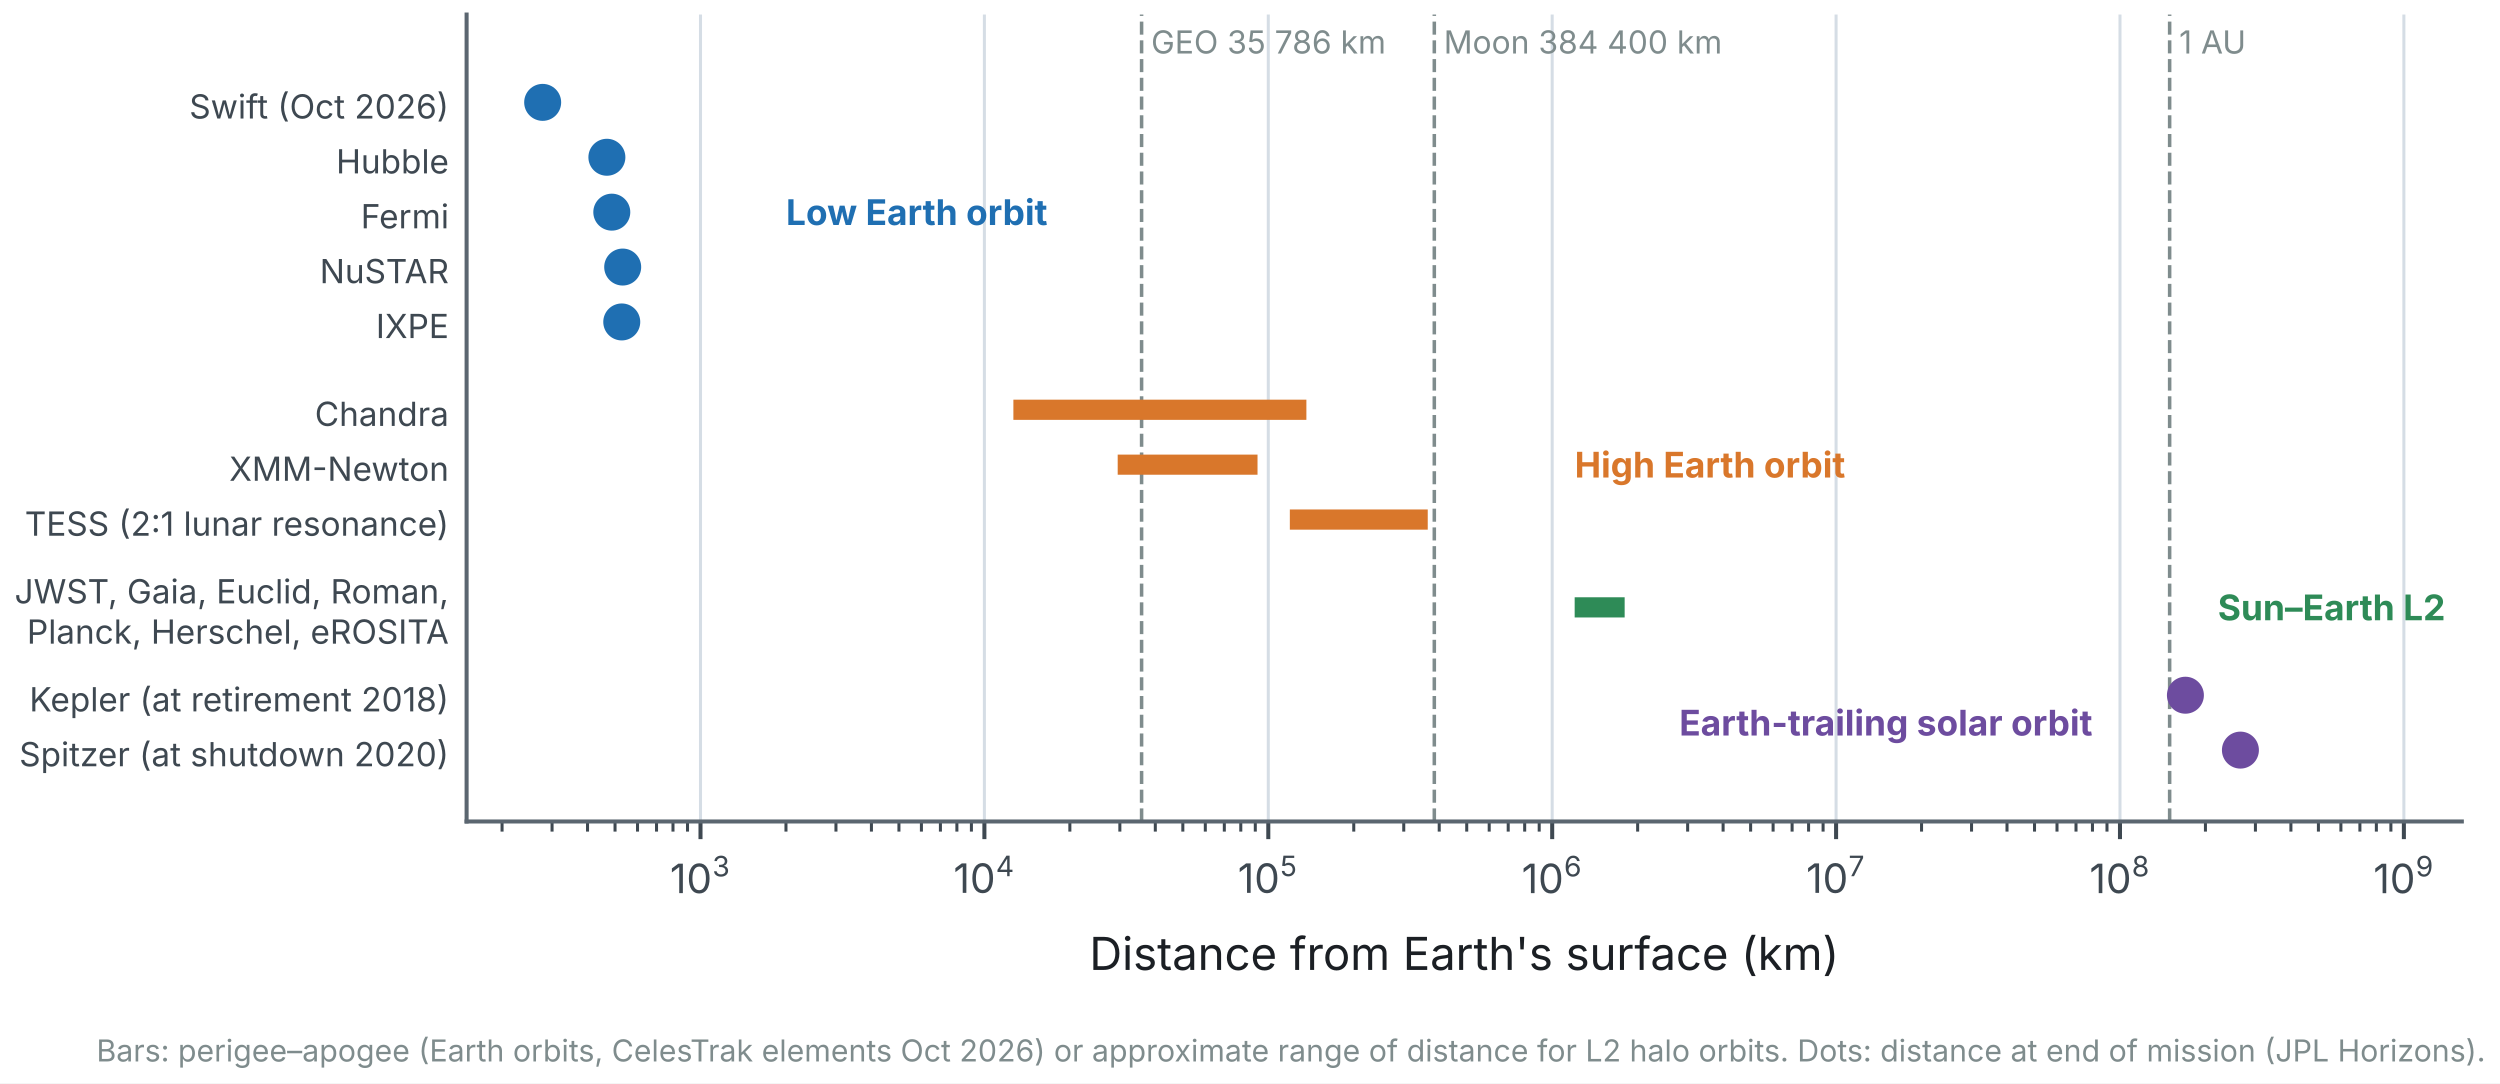
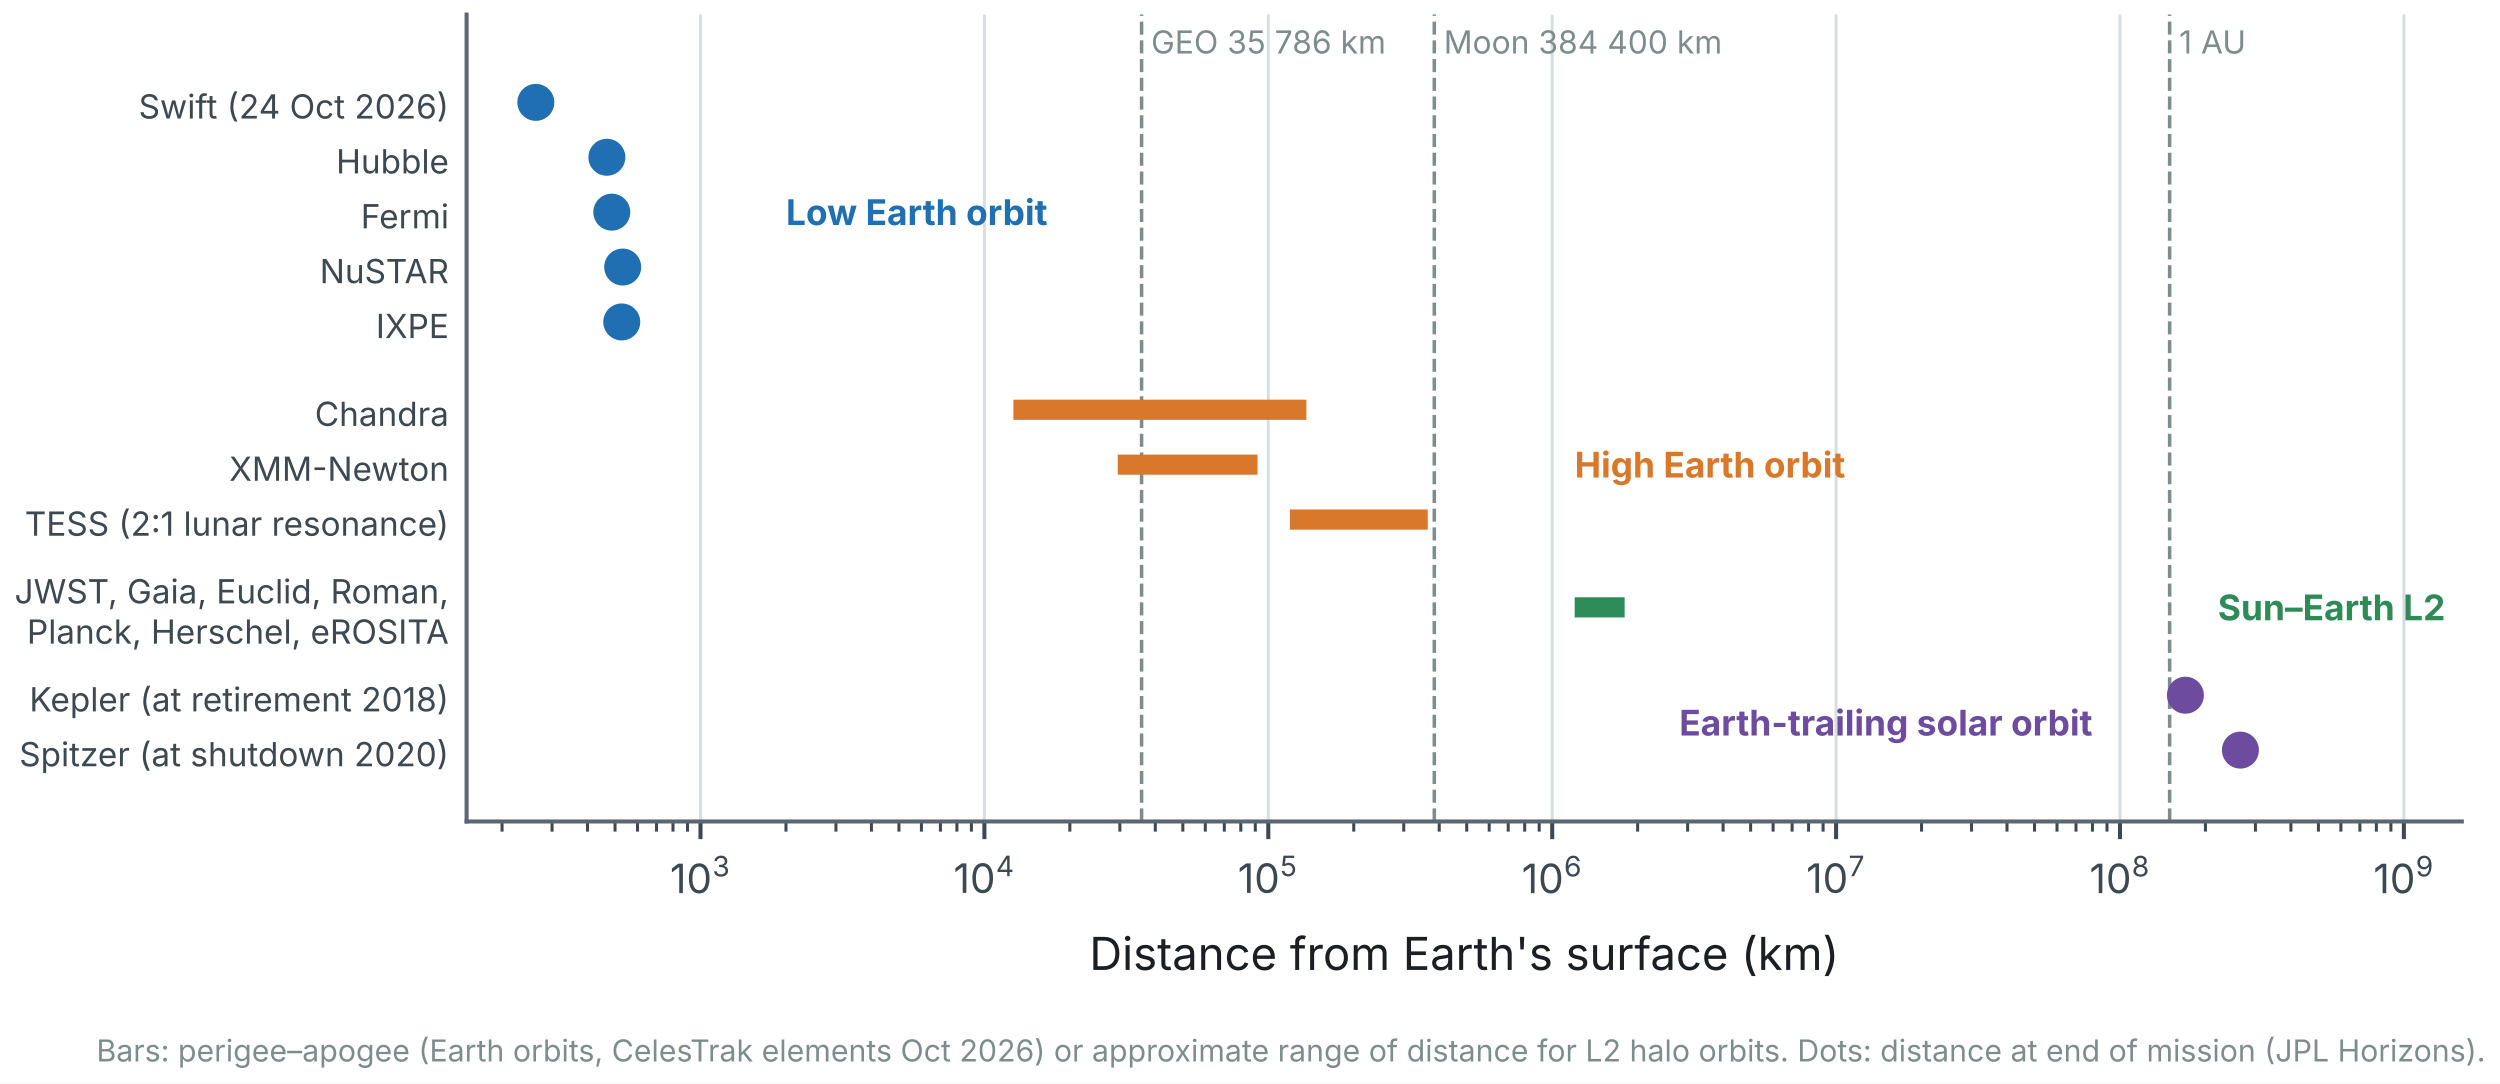
<svg xmlns="http://www.w3.org/2000/svg" xmlns:xlink="http://www.w3.org/1999/xlink" width="495.106pt" height="214.542pt" viewBox="0 0 495.106 214.542" version="1.1">
  <defs>
    <style type="text/css">*{stroke-linejoin: round; stroke-linecap: butt}</style>
  </defs>
  <g id="figure_1">
    <g id="patch_1">
      <path d="M 0 214.542  L 495.106 214.542  L 495.106 0  L 0 0  z " style="fill: #ffffff" />
    </g>
    <g id="axes_1">
      <g id="patch_2">
        <path d="M 92.406 162.687  L 487.546 162.687  L 487.546 2.88  L 92.406 2.88  z " style="fill: #ffffff" />
      </g>
      <g id="line2d_1">
-         <path d="M 226.084 162.687  L 226.084 2.88  " clip-path="url(#p93212d9fd7)" style="fill: none; stroke-dasharray: 2.59,1.12; stroke-dashoffset: 0; stroke: #7f8c8d; stroke-width: 0.7" />
+         <path d="M 226.084 162.687  L 226.084 2.88  " clip-path="url(#pb345e52035)" style="fill: none; stroke-dasharray: 2.59,1.12; stroke-dashoffset: 0; stroke: #7f8c8d; stroke-width: 0.7" />
      </g>
      <g id="line2d_2">
-         <path d="M 284.054 162.687  L 284.054 2.88  " clip-path="url(#p93212d9fd7)" style="fill: none; stroke-dasharray: 2.59,1.12; stroke-dashoffset: 0; stroke: #7f8c8d; stroke-width: 0.7" />
+         <path d="M 284.054 162.687  L 284.054 2.88  " clip-path="url(#pb345e52035)" style="fill: none; stroke-dasharray: 2.59,1.12; stroke-dashoffset: 0; stroke: #7f8c8d; stroke-width: 0.7" />
      </g>
      <g id="line2d_3">
-         <path d="M 429.681 162.687  L 429.681 2.88  " clip-path="url(#p93212d9fd7)" style="fill: none; stroke-dasharray: 2.59,1.12; stroke-dashoffset: 0; stroke: #7f8c8d; stroke-width: 0.7" />
+         <path d="M 429.681 162.687  L 429.681 2.88  " clip-path="url(#pb345e52035)" style="fill: none; stroke-dasharray: 2.59,1.12; stroke-dashoffset: 0; stroke: #7f8c8d; stroke-width: 0.7" />
      </g>
      <g id="matplotlib.axis_1">
        <g id="xtick_1">
          <g id="line2d_4">
-             <path d="M 138.729 162.687  L 138.729 2.88  " clip-path="url(#p93212d9fd7)" style="fill: none; stroke: #d5dde5; stroke-width: 0.6; stroke-linecap: square" />
+             <path d="M 138.729 162.687  L 138.729 2.88  " clip-path="url(#pb345e52035)" style="fill: none; stroke: #d5dde5; stroke-width: 0.6; stroke-linecap: square" />
          </g>
          <g id="line2d_5">
            <defs>
-               <path id="me9856c6cbe" d="M 0 0  L 0 3.5  " style="stroke: #3e4851; stroke-width: 0.8" />
+               <path id="m0c9300739f" d="M 0 0  L 0 3.5  " style="stroke: #3e4851; stroke-width: 0.8" />
            </defs>
            <g>
-               <use xlink:href="#me9856c6cbe" x="138.729" y="162.687" style="fill: #3e4851; stroke: #3e4851; stroke-width: 0.8" />
+               <use xlink:href="#m0c9300739f" x="138.729" y="162.687" style="fill: #3e4851; stroke: #3e4851; stroke-width: 0.8" />
            </g>
          </g>
          <g id="text_1">
            <g style="fill: #3e4851" transform="translate(132.6888 177.4367)">
              <text>
                <tspan x="0" y="-0.562" style="font-size: 8px; font-family: 'Inter'; fill: #3e4851">1</tspan>
                <tspan x="3.254" y="-0.562" style="font-size: 8px; font-family: 'Inter'; fill: #3e4851">0</tspan>
                <tspan x="8.377" y="-3.866" style="font-size: 5.6px; font-family: 'Inter'; fill: #3e4851">3</tspan>
              </text>
            </g>
          </g>
        </g>
        <g id="xtick_2">
          <g id="line2d_6">
-             <path d="M 194.952 162.687  L 194.952 2.88  " clip-path="url(#p93212d9fd7)" style="fill: none; stroke: #d5dde5; stroke-width: 0.6; stroke-linecap: square" />
+             <path d="M 194.952 162.687  L 194.952 2.88  " clip-path="url(#pb345e52035)" style="fill: none; stroke: #d5dde5; stroke-width: 0.6; stroke-linecap: square" />
          </g>
          <g id="line2d_7">
            <g>
-               <use xlink:href="#me9856c6cbe" x="194.952" y="162.687" style="fill: #3e4851; stroke: #3e4851; stroke-width: 0.8" />
+               <use xlink:href="#m0c9300739f" x="194.952" y="162.687" style="fill: #3e4851; stroke: #3e4851; stroke-width: 0.8" />
            </g>
          </g>
          <g id="text_2">
            <g style="fill: #3e4851" transform="translate(188.8323 177.4367)">
              <text>
                <tspan x="0" y="-0.616" style="font-size: 8px; font-family: 'Inter'; fill: #3e4851">1</tspan>
                <tspan x="3.254" y="-0.616" style="font-size: 8px; font-family: 'Inter'; fill: #3e4851">0</tspan>
                <tspan x="8.377" y="-3.92" style="font-size: 5.6px; font-family: 'Inter'; fill: #3e4851">4</tspan>
              </text>
            </g>
          </g>
        </g>
        <g id="xtick_3">
          <g id="line2d_8">
-             <path d="M 251.176 162.687  L 251.176 2.88  " clip-path="url(#p93212d9fd7)" style="fill: none; stroke: #d5dde5; stroke-width: 0.6; stroke-linecap: square" />
+             <path d="M 251.176 162.687  L 251.176 2.88  " clip-path="url(#pb345e52035)" style="fill: none; stroke: #d5dde5; stroke-width: 0.6; stroke-linecap: square" />
          </g>
          <g id="line2d_9">
            <g>
-               <use xlink:href="#me9856c6cbe" x="251.176" y="162.687" style="fill: #3e4851; stroke: #3e4851; stroke-width: 0.8" />
+               <use xlink:href="#m0c9300739f" x="251.176" y="162.687" style="fill: #3e4851; stroke: #3e4851; stroke-width: 0.8" />
            </g>
          </g>
          <g id="text_3">
            <g style="fill: #3e4851" transform="translate(245.1357 177.4367)">
              <text>
                <tspan x="0" y="-0.616" style="font-size: 8px; font-family: 'Inter'; fill: #3e4851">1</tspan>
                <tspan x="3.254" y="-0.616" style="font-size: 8px; font-family: 'Inter'; fill: #3e4851">0</tspan>
                <tspan x="8.377" y="-3.92" style="font-size: 5.6px; font-family: 'Inter'; fill: #3e4851">5</tspan>
              </text>
            </g>
          </g>
        </g>
        <g id="xtick_4">
          <g id="line2d_10">
-             <path d="M 307.399 162.687  L 307.399 2.88  " clip-path="url(#p93212d9fd7)" style="fill: none; stroke: #d5dde5; stroke-width: 0.6; stroke-linecap: square" />
+             <path d="M 307.399 162.687  L 307.399 2.88  " clip-path="url(#pb345e52035)" style="fill: none; stroke: #d5dde5; stroke-width: 0.6; stroke-linecap: square" />
          </g>
          <g id="line2d_11">
            <g>
-               <use xlink:href="#me9856c6cbe" x="307.399" y="162.687" style="fill: #3e4851; stroke: #3e4851; stroke-width: 0.8" />
+               <use xlink:href="#m0c9300739f" x="307.399" y="162.687" style="fill: #3e4851; stroke: #3e4851; stroke-width: 0.8" />
            </g>
          </g>
          <g id="text_4">
            <g style="fill: #3e4851" transform="translate(301.3592 177.4367)">
              <text>
                <tspan x="0" y="-0.562" style="font-size: 8px; font-family: 'Inter'; fill: #3e4851">1</tspan>
                <tspan x="3.254" y="-0.562" style="font-size: 8px; font-family: 'Inter'; fill: #3e4851">0</tspan>
                <tspan x="8.377" y="-3.866" style="font-size: 5.6px; font-family: 'Inter'; fill: #3e4851">6</tspan>
              </text>
            </g>
          </g>
        </g>
        <g id="xtick_5">
          <g id="line2d_12">
-             <path d="M 363.623 162.687  L 363.623 2.88  " clip-path="url(#p93212d9fd7)" style="fill: none; stroke: #d5dde5; stroke-width: 0.6; stroke-linecap: square" />
+             <path d="M 363.623 162.687  L 363.623 2.88  " clip-path="url(#pb345e52035)" style="fill: none; stroke: #d5dde5; stroke-width: 0.6; stroke-linecap: square" />
          </g>
          <g id="line2d_13">
            <g>
-               <use xlink:href="#me9856c6cbe" x="363.623" y="162.687" style="fill: #3e4851; stroke: #3e4851; stroke-width: 0.8" />
+               <use xlink:href="#m0c9300739f" x="363.623" y="162.687" style="fill: #3e4851; stroke: #3e4851; stroke-width: 0.8" />
            </g>
          </g>
          <g id="text_5">
            <g style="fill: #3e4851" transform="translate(357.7026 177.4367)">
              <text>
                <tspan x="0" y="-0.616" style="font-size: 8px; font-family: 'Inter'; fill: #3e4851">1</tspan>
                <tspan x="3.254" y="-0.616" style="font-size: 8px; font-family: 'Inter'; fill: #3e4851">0</tspan>
                <tspan x="8.377" y="-3.92" style="font-size: 5.6px; font-family: 'Inter'; fill: #3e4851">7</tspan>
              </text>
            </g>
          </g>
        </g>
        <g id="xtick_6">
          <g id="line2d_14">
-             <path d="M 419.846 162.687  L 419.846 2.88  " clip-path="url(#p93212d9fd7)" style="fill: none; stroke: #d5dde5; stroke-width: 0.6; stroke-linecap: square" />
+             <path d="M 419.846 162.687  L 419.846 2.88  " clip-path="url(#pb345e52035)" style="fill: none; stroke: #d5dde5; stroke-width: 0.6; stroke-linecap: square" />
          </g>
          <g id="line2d_15">
            <g>
-               <use xlink:href="#me9856c6cbe" x="419.846" y="162.687" style="fill: #3e4851; stroke: #3e4851; stroke-width: 0.8" />
+               <use xlink:href="#m0c9300739f" x="419.846" y="162.687" style="fill: #3e4851; stroke: #3e4851; stroke-width: 0.8" />
            </g>
          </g>
          <g id="text_6">
            <g style="fill: #3e4851" transform="translate(413.8061 177.4367)">
              <text>
                <tspan x="0" y="-0.562" style="font-size: 8px; font-family: 'Inter'; fill: #3e4851">1</tspan>
                <tspan x="3.254" y="-0.562" style="font-size: 8px; font-family: 'Inter'; fill: #3e4851">0</tspan>
                <tspan x="8.377" y="-3.866" style="font-size: 5.6px; font-family: 'Inter'; fill: #3e4851">8</tspan>
              </text>
            </g>
          </g>
        </g>
        <g id="xtick_7">
          <g id="line2d_16">
-             <path d="M 476.07 162.687  L 476.07 2.88  " clip-path="url(#p93212d9fd7)" style="fill: none; stroke: #d5dde5; stroke-width: 0.6; stroke-linecap: square" />
+             <path d="M 476.07 162.687  L 476.07 2.88  " clip-path="url(#pb345e52035)" style="fill: none; stroke: #d5dde5; stroke-width: 0.6; stroke-linecap: square" />
          </g>
          <g id="line2d_17">
            <g>
-               <use xlink:href="#me9856c6cbe" x="476.07" y="162.687" style="fill: #3e4851; stroke: #3e4851; stroke-width: 0.8" />
+               <use xlink:href="#m0c9300739f" x="476.07" y="162.687" style="fill: #3e4851; stroke: #3e4851; stroke-width: 0.8" />
            </g>
          </g>
          <g id="text_7">
            <g style="fill: #3e4851" transform="translate(470.0295 177.4367)">
              <text>
                <tspan x="0" y="-0.551" style="font-size: 8px; font-family: 'Inter'; fill: #3e4851">1</tspan>
                <tspan x="3.254" y="-0.551" style="font-size: 8px; font-family: 'Inter'; fill: #3e4851">0</tspan>
                <tspan x="8.377" y="-3.855" style="font-size: 5.6px; font-family: 'Inter'; fill: #3e4851">9</tspan>
              </text>
            </g>
          </g>
        </g>
        <g id="xtick_8">
          <g id="line2d_18">
            <defs>
-               <path id="mffdce169c0" d="M 0 0  L 0 2  " style="stroke: #3e4851; stroke-width: 0.6" />
+               <path id="mc9e60612f1" d="M 0 0  L 0 2  " style="stroke: #3e4851; stroke-width: 0.6" />
            </defs>
            <g>
-               <use xlink:href="#mffdce169c0" x="99.43" y="162.687" style="fill: #3e4851; stroke: #3e4851; stroke-width: 0.6" />
+               <use xlink:href="#mc9e60612f1" x="99.43" y="162.687" style="fill: #3e4851; stroke: #3e4851; stroke-width: 0.6" />
            </g>
          </g>
        </g>
        <g id="xtick_9">
          <g id="line2d_19">
            <g>
-               <use xlink:href="#mffdce169c0" x="109.331" y="162.687" style="fill: #3e4851; stroke: #3e4851; stroke-width: 0.6" />
+               <use xlink:href="#mc9e60612f1" x="109.331" y="162.687" style="fill: #3e4851; stroke: #3e4851; stroke-width: 0.6" />
            </g>
          </g>
        </g>
        <g id="xtick_10">
          <g id="line2d_20">
            <g>
-               <use xlink:href="#mffdce169c0" x="116.355" y="162.687" style="fill: #3e4851; stroke: #3e4851; stroke-width: 0.6" />
+               <use xlink:href="#mc9e60612f1" x="116.355" y="162.687" style="fill: #3e4851; stroke: #3e4851; stroke-width: 0.6" />
            </g>
          </g>
        </g>
        <g id="xtick_11">
          <g id="line2d_21">
            <g>
-               <use xlink:href="#mffdce169c0" x="121.804" y="162.687" style="fill: #3e4851; stroke: #3e4851; stroke-width: 0.6" />
+               <use xlink:href="#mc9e60612f1" x="121.804" y="162.687" style="fill: #3e4851; stroke: #3e4851; stroke-width: 0.6" />
            </g>
          </g>
        </g>
        <g id="xtick_12">
          <g id="line2d_22">
            <g>
-               <use xlink:href="#mffdce169c0" x="126.256" y="162.687" style="fill: #3e4851; stroke: #3e4851; stroke-width: 0.6" />
+               <use xlink:href="#mc9e60612f1" x="126.256" y="162.687" style="fill: #3e4851; stroke: #3e4851; stroke-width: 0.6" />
            </g>
          </g>
        </g>
        <g id="xtick_13">
          <g id="line2d_23">
            <g>
-               <use xlink:href="#mffdce169c0" x="130.02" y="162.687" style="fill: #3e4851; stroke: #3e4851; stroke-width: 0.6" />
+               <use xlink:href="#mc9e60612f1" x="130.02" y="162.687" style="fill: #3e4851; stroke: #3e4851; stroke-width: 0.6" />
            </g>
          </g>
        </g>
        <g id="xtick_14">
          <g id="line2d_24">
            <g>
-               <use xlink:href="#mffdce169c0" x="133.28" y="162.687" style="fill: #3e4851; stroke: #3e4851; stroke-width: 0.6" />
+               <use xlink:href="#mc9e60612f1" x="133.28" y="162.687" style="fill: #3e4851; stroke: #3e4851; stroke-width: 0.6" />
            </g>
          </g>
        </g>
        <g id="xtick_15">
          <g id="line2d_25">
            <g>
-               <use xlink:href="#mffdce169c0" x="136.156" y="162.687" style="fill: #3e4851; stroke: #3e4851; stroke-width: 0.6" />
+               <use xlink:href="#mc9e60612f1" x="136.156" y="162.687" style="fill: #3e4851; stroke: #3e4851; stroke-width: 0.6" />
            </g>
          </g>
        </g>
        <g id="xtick_16">
          <g id="line2d_26">
            <g>
-               <use xlink:href="#mffdce169c0" x="155.654" y="162.687" style="fill: #3e4851; stroke: #3e4851; stroke-width: 0.6" />
+               <use xlink:href="#mc9e60612f1" x="155.654" y="162.687" style="fill: #3e4851; stroke: #3e4851; stroke-width: 0.6" />
            </g>
          </g>
        </g>
        <g id="xtick_17">
          <g id="line2d_27">
            <g>
-               <use xlink:href="#mffdce169c0" x="165.554" y="162.687" style="fill: #3e4851; stroke: #3e4851; stroke-width: 0.6" />
+               <use xlink:href="#mc9e60612f1" x="165.554" y="162.687" style="fill: #3e4851; stroke: #3e4851; stroke-width: 0.6" />
            </g>
          </g>
        </g>
        <g id="xtick_18">
          <g id="line2d_28">
            <g>
-               <use xlink:href="#mffdce169c0" x="172.579" y="162.687" style="fill: #3e4851; stroke: #3e4851; stroke-width: 0.6" />
+               <use xlink:href="#mc9e60612f1" x="172.579" y="162.687" style="fill: #3e4851; stroke: #3e4851; stroke-width: 0.6" />
            </g>
          </g>
        </g>
        <g id="xtick_19">
          <g id="line2d_29">
            <g>
-               <use xlink:href="#mffdce169c0" x="178.027" y="162.687" style="fill: #3e4851; stroke: #3e4851; stroke-width: 0.6" />
+               <use xlink:href="#mc9e60612f1" x="178.027" y="162.687" style="fill: #3e4851; stroke: #3e4851; stroke-width: 0.6" />
            </g>
          </g>
        </g>
        <g id="xtick_20">
          <g id="line2d_30">
            <g>
-               <use xlink:href="#mffdce169c0" x="182.479" y="162.687" style="fill: #3e4851; stroke: #3e4851; stroke-width: 0.6" />
+               <use xlink:href="#mc9e60612f1" x="182.479" y="162.687" style="fill: #3e4851; stroke: #3e4851; stroke-width: 0.6" />
            </g>
          </g>
        </g>
        <g id="xtick_21">
          <g id="line2d_31">
            <g>
-               <use xlink:href="#mffdce169c0" x="186.243" y="162.687" style="fill: #3e4851; stroke: #3e4851; stroke-width: 0.6" />
+               <use xlink:href="#mc9e60612f1" x="186.243" y="162.687" style="fill: #3e4851; stroke: #3e4851; stroke-width: 0.6" />
            </g>
          </g>
        </g>
        <g id="xtick_22">
          <g id="line2d_32">
            <g>
-               <use xlink:href="#mffdce169c0" x="189.504" y="162.687" style="fill: #3e4851; stroke: #3e4851; stroke-width: 0.6" />
+               <use xlink:href="#mc9e60612f1" x="189.504" y="162.687" style="fill: #3e4851; stroke: #3e4851; stroke-width: 0.6" />
            </g>
          </g>
        </g>
        <g id="xtick_23">
          <g id="line2d_33">
            <g>
-               <use xlink:href="#mffdce169c0" x="192.38" y="162.687" style="fill: #3e4851; stroke: #3e4851; stroke-width: 0.6" />
+               <use xlink:href="#mc9e60612f1" x="192.38" y="162.687" style="fill: #3e4851; stroke: #3e4851; stroke-width: 0.6" />
            </g>
          </g>
        </g>
        <g id="xtick_24">
          <g id="line2d_34">
            <g>
-               <use xlink:href="#mffdce169c0" x="211.877" y="162.687" style="fill: #3e4851; stroke: #3e4851; stroke-width: 0.6" />
+               <use xlink:href="#mc9e60612f1" x="211.877" y="162.687" style="fill: #3e4851; stroke: #3e4851; stroke-width: 0.6" />
            </g>
          </g>
        </g>
        <g id="xtick_25">
          <g id="line2d_35">
            <g>
-               <use xlink:href="#mffdce169c0" x="221.778" y="162.687" style="fill: #3e4851; stroke: #3e4851; stroke-width: 0.6" />
+               <use xlink:href="#mc9e60612f1" x="221.778" y="162.687" style="fill: #3e4851; stroke: #3e4851; stroke-width: 0.6" />
            </g>
          </g>
        </g>
        <g id="xtick_26">
          <g id="line2d_36">
            <g>
-               <use xlink:href="#mffdce169c0" x="228.802" y="162.687" style="fill: #3e4851; stroke: #3e4851; stroke-width: 0.6" />
+               <use xlink:href="#mc9e60612f1" x="228.802" y="162.687" style="fill: #3e4851; stroke: #3e4851; stroke-width: 0.6" />
            </g>
          </g>
        </g>
        <g id="xtick_27">
          <g id="line2d_37">
            <g>
-               <use xlink:href="#mffdce169c0" x="234.251" y="162.687" style="fill: #3e4851; stroke: #3e4851; stroke-width: 0.6" />
+               <use xlink:href="#mc9e60612f1" x="234.251" y="162.687" style="fill: #3e4851; stroke: #3e4851; stroke-width: 0.6" />
            </g>
          </g>
        </g>
        <g id="xtick_28">
          <g id="line2d_38">
            <g>
-               <use xlink:href="#mffdce169c0" x="238.703" y="162.687" style="fill: #3e4851; stroke: #3e4851; stroke-width: 0.6" />
+               <use xlink:href="#mc9e60612f1" x="238.703" y="162.687" style="fill: #3e4851; stroke: #3e4851; stroke-width: 0.6" />
            </g>
          </g>
        </g>
        <g id="xtick_29">
          <g id="line2d_39">
            <g>
-               <use xlink:href="#mffdce169c0" x="242.467" y="162.687" style="fill: #3e4851; stroke: #3e4851; stroke-width: 0.6" />
+               <use xlink:href="#mc9e60612f1" x="242.467" y="162.687" style="fill: #3e4851; stroke: #3e4851; stroke-width: 0.6" />
            </g>
          </g>
        </g>
        <g id="xtick_30">
          <g id="line2d_40">
            <g>
-               <use xlink:href="#mffdce169c0" x="245.727" y="162.687" style="fill: #3e4851; stroke: #3e4851; stroke-width: 0.6" />
+               <use xlink:href="#mc9e60612f1" x="245.727" y="162.687" style="fill: #3e4851; stroke: #3e4851; stroke-width: 0.6" />
            </g>
          </g>
        </g>
        <g id="xtick_31">
          <g id="line2d_41">
            <g>
-               <use xlink:href="#mffdce169c0" x="248.603" y="162.687" style="fill: #3e4851; stroke: #3e4851; stroke-width: 0.6" />
+               <use xlink:href="#mc9e60612f1" x="248.603" y="162.687" style="fill: #3e4851; stroke: #3e4851; stroke-width: 0.6" />
            </g>
          </g>
        </g>
        <g id="xtick_32">
          <g id="line2d_42">
            <g>
-               <use xlink:href="#mffdce169c0" x="268.101" y="162.687" style="fill: #3e4851; stroke: #3e4851; stroke-width: 0.6" />
+               <use xlink:href="#mc9e60612f1" x="268.101" y="162.687" style="fill: #3e4851; stroke: #3e4851; stroke-width: 0.6" />
            </g>
          </g>
        </g>
        <g id="xtick_33">
          <g id="line2d_43">
            <g>
-               <use xlink:href="#mffdce169c0" x="278.001" y="162.687" style="fill: #3e4851; stroke: #3e4851; stroke-width: 0.6" />
+               <use xlink:href="#mc9e60612f1" x="278.001" y="162.687" style="fill: #3e4851; stroke: #3e4851; stroke-width: 0.6" />
            </g>
          </g>
        </g>
        <g id="xtick_34">
          <g id="line2d_44">
            <g>
-               <use xlink:href="#mffdce169c0" x="285.026" y="162.687" style="fill: #3e4851; stroke: #3e4851; stroke-width: 0.6" />
+               <use xlink:href="#mc9e60612f1" x="285.026" y="162.687" style="fill: #3e4851; stroke: #3e4851; stroke-width: 0.6" />
            </g>
          </g>
        </g>
        <g id="xtick_35">
          <g id="line2d_45">
            <g>
-               <use xlink:href="#mffdce169c0" x="290.474" y="162.687" style="fill: #3e4851; stroke: #3e4851; stroke-width: 0.6" />
+               <use xlink:href="#mc9e60612f1" x="290.474" y="162.687" style="fill: #3e4851; stroke: #3e4851; stroke-width: 0.6" />
            </g>
          </g>
        </g>
        <g id="xtick_36">
          <g id="line2d_46">
            <g>
-               <use xlink:href="#mffdce169c0" x="294.926" y="162.687" style="fill: #3e4851; stroke: #3e4851; stroke-width: 0.6" />
+               <use xlink:href="#mc9e60612f1" x="294.926" y="162.687" style="fill: #3e4851; stroke: #3e4851; stroke-width: 0.6" />
            </g>
          </g>
        </g>
        <g id="xtick_37">
          <g id="line2d_47">
            <g>
-               <use xlink:href="#mffdce169c0" x="298.69" y="162.687" style="fill: #3e4851; stroke: #3e4851; stroke-width: 0.6" />
+               <use xlink:href="#mc9e60612f1" x="298.69" y="162.687" style="fill: #3e4851; stroke: #3e4851; stroke-width: 0.6" />
            </g>
          </g>
        </g>
        <g id="xtick_38">
          <g id="line2d_48">
            <g>
-               <use xlink:href="#mffdce169c0" x="301.951" y="162.687" style="fill: #3e4851; stroke: #3e4851; stroke-width: 0.6" />
+               <use xlink:href="#mc9e60612f1" x="301.951" y="162.687" style="fill: #3e4851; stroke: #3e4851; stroke-width: 0.6" />
            </g>
          </g>
        </g>
        <g id="xtick_39">
          <g id="line2d_49">
            <g>
-               <use xlink:href="#mffdce169c0" x="304.827" y="162.687" style="fill: #3e4851; stroke: #3e4851; stroke-width: 0.6" />
+               <use xlink:href="#mc9e60612f1" x="304.827" y="162.687" style="fill: #3e4851; stroke: #3e4851; stroke-width: 0.6" />
            </g>
          </g>
        </g>
        <g id="xtick_40">
          <g id="line2d_50">
            <g>
-               <use xlink:href="#mffdce169c0" x="324.324" y="162.687" style="fill: #3e4851; stroke: #3e4851; stroke-width: 0.6" />
+               <use xlink:href="#mc9e60612f1" x="324.324" y="162.687" style="fill: #3e4851; stroke: #3e4851; stroke-width: 0.6" />
            </g>
          </g>
        </g>
        <g id="xtick_41">
          <g id="line2d_51">
            <g>
-               <use xlink:href="#mffdce169c0" x="334.225" y="162.687" style="fill: #3e4851; stroke: #3e4851; stroke-width: 0.6" />
+               <use xlink:href="#mc9e60612f1" x="334.225" y="162.687" style="fill: #3e4851; stroke: #3e4851; stroke-width: 0.6" />
            </g>
          </g>
        </g>
        <g id="xtick_42">
          <g id="line2d_52">
            <g>
-               <use xlink:href="#mffdce169c0" x="341.249" y="162.687" style="fill: #3e4851; stroke: #3e4851; stroke-width: 0.6" />
+               <use xlink:href="#mc9e60612f1" x="341.249" y="162.687" style="fill: #3e4851; stroke: #3e4851; stroke-width: 0.6" />
            </g>
          </g>
        </g>
        <g id="xtick_43">
          <g id="line2d_53">
            <g>
-               <use xlink:href="#mffdce169c0" x="346.698" y="162.687" style="fill: #3e4851; stroke: #3e4851; stroke-width: 0.6" />
+               <use xlink:href="#mc9e60612f1" x="346.698" y="162.687" style="fill: #3e4851; stroke: #3e4851; stroke-width: 0.6" />
            </g>
          </g>
        </g>
        <g id="xtick_44">
          <g id="line2d_54">
            <g>
-               <use xlink:href="#mffdce169c0" x="351.15" y="162.687" style="fill: #3e4851; stroke: #3e4851; stroke-width: 0.6" />
+               <use xlink:href="#mc9e60612f1" x="351.15" y="162.687" style="fill: #3e4851; stroke: #3e4851; stroke-width: 0.6" />
            </g>
          </g>
        </g>
        <g id="xtick_45">
          <g id="line2d_55">
            <g>
-               <use xlink:href="#mffdce169c0" x="354.913" y="162.687" style="fill: #3e4851; stroke: #3e4851; stroke-width: 0.6" />
+               <use xlink:href="#mc9e60612f1" x="354.913" y="162.687" style="fill: #3e4851; stroke: #3e4851; stroke-width: 0.6" />
            </g>
          </g>
        </g>
        <g id="xtick_46">
          <g id="line2d_56">
            <g>
-               <use xlink:href="#mffdce169c0" x="358.174" y="162.687" style="fill: #3e4851; stroke: #3e4851; stroke-width: 0.6" />
+               <use xlink:href="#mc9e60612f1" x="358.174" y="162.687" style="fill: #3e4851; stroke: #3e4851; stroke-width: 0.6" />
            </g>
          </g>
        </g>
        <g id="xtick_47">
          <g id="line2d_57">
            <g>
-               <use xlink:href="#mffdce169c0" x="361.05" y="162.687" style="fill: #3e4851; stroke: #3e4851; stroke-width: 0.6" />
+               <use xlink:href="#mc9e60612f1" x="361.05" y="162.687" style="fill: #3e4851; stroke: #3e4851; stroke-width: 0.6" />
            </g>
          </g>
        </g>
        <g id="xtick_48">
          <g id="line2d_58">
            <g>
-               <use xlink:href="#mffdce169c0" x="380.548" y="162.687" style="fill: #3e4851; stroke: #3e4851; stroke-width: 0.6" />
+               <use xlink:href="#mc9e60612f1" x="380.548" y="162.687" style="fill: #3e4851; stroke: #3e4851; stroke-width: 0.6" />
            </g>
          </g>
        </g>
        <g id="xtick_49">
          <g id="line2d_59">
            <g>
-               <use xlink:href="#mffdce169c0" x="390.448" y="162.687" style="fill: #3e4851; stroke: #3e4851; stroke-width: 0.6" />
+               <use xlink:href="#mc9e60612f1" x="390.448" y="162.687" style="fill: #3e4851; stroke: #3e4851; stroke-width: 0.6" />
            </g>
          </g>
        </g>
        <g id="xtick_50">
          <g id="line2d_60">
            <g>
-               <use xlink:href="#mffdce169c0" x="397.473" y="162.687" style="fill: #3e4851; stroke: #3e4851; stroke-width: 0.6" />
+               <use xlink:href="#mc9e60612f1" x="397.473" y="162.687" style="fill: #3e4851; stroke: #3e4851; stroke-width: 0.6" />
            </g>
          </g>
        </g>
        <g id="xtick_51">
          <g id="line2d_61">
            <g>
-               <use xlink:href="#mffdce169c0" x="402.921" y="162.687" style="fill: #3e4851; stroke: #3e4851; stroke-width: 0.6" />
+               <use xlink:href="#mc9e60612f1" x="402.921" y="162.687" style="fill: #3e4851; stroke: #3e4851; stroke-width: 0.6" />
            </g>
          </g>
        </g>
        <g id="xtick_52">
          <g id="line2d_62">
            <g>
-               <use xlink:href="#mffdce169c0" x="407.373" y="162.687" style="fill: #3e4851; stroke: #3e4851; stroke-width: 0.6" />
+               <use xlink:href="#mc9e60612f1" x="407.373" y="162.687" style="fill: #3e4851; stroke: #3e4851; stroke-width: 0.6" />
            </g>
          </g>
        </g>
        <g id="xtick_53">
          <g id="line2d_63">
            <g>
-               <use xlink:href="#mffdce169c0" x="411.137" y="162.687" style="fill: #3e4851; stroke: #3e4851; stroke-width: 0.6" />
+               <use xlink:href="#mc9e60612f1" x="411.137" y="162.687" style="fill: #3e4851; stroke: #3e4851; stroke-width: 0.6" />
            </g>
          </g>
        </g>
        <g id="xtick_54">
          <g id="line2d_64">
            <g>
-               <use xlink:href="#mffdce169c0" x="414.397" y="162.687" style="fill: #3e4851; stroke: #3e4851; stroke-width: 0.6" />
+               <use xlink:href="#mc9e60612f1" x="414.397" y="162.687" style="fill: #3e4851; stroke: #3e4851; stroke-width: 0.6" />
            </g>
          </g>
        </g>
        <g id="xtick_55">
          <g id="line2d_65">
            <g>
-               <use xlink:href="#mffdce169c0" x="417.273" y="162.687" style="fill: #3e4851; stroke: #3e4851; stroke-width: 0.6" />
+               <use xlink:href="#mc9e60612f1" x="417.273" y="162.687" style="fill: #3e4851; stroke: #3e4851; stroke-width: 0.6" />
            </g>
          </g>
        </g>
        <g id="xtick_56">
          <g id="line2d_66">
            <g>
-               <use xlink:href="#mffdce169c0" x="436.771" y="162.687" style="fill: #3e4851; stroke: #3e4851; stroke-width: 0.6" />
+               <use xlink:href="#mc9e60612f1" x="436.771" y="162.687" style="fill: #3e4851; stroke: #3e4851; stroke-width: 0.6" />
            </g>
          </g>
        </g>
        <g id="xtick_57">
          <g id="line2d_67">
            <g>
-               <use xlink:href="#mffdce169c0" x="446.671" y="162.687" style="fill: #3e4851; stroke: #3e4851; stroke-width: 0.6" />
+               <use xlink:href="#mc9e60612f1" x="446.671" y="162.687" style="fill: #3e4851; stroke: #3e4851; stroke-width: 0.6" />
            </g>
          </g>
        </g>
        <g id="xtick_58">
          <g id="line2d_68">
            <g>
-               <use xlink:href="#mffdce169c0" x="453.696" y="162.687" style="fill: #3e4851; stroke: #3e4851; stroke-width: 0.6" />
+               <use xlink:href="#mc9e60612f1" x="453.696" y="162.687" style="fill: #3e4851; stroke: #3e4851; stroke-width: 0.6" />
            </g>
          </g>
        </g>
        <g id="xtick_59">
          <g id="line2d_69">
            <g>
-               <use xlink:href="#mffdce169c0" x="459.145" y="162.687" style="fill: #3e4851; stroke: #3e4851; stroke-width: 0.6" />
+               <use xlink:href="#mc9e60612f1" x="459.145" y="162.687" style="fill: #3e4851; stroke: #3e4851; stroke-width: 0.6" />
            </g>
          </g>
        </g>
        <g id="xtick_60">
          <g id="line2d_70">
            <g>
-               <use xlink:href="#mffdce169c0" x="463.596" y="162.687" style="fill: #3e4851; stroke: #3e4851; stroke-width: 0.6" />
+               <use xlink:href="#mc9e60612f1" x="463.596" y="162.687" style="fill: #3e4851; stroke: #3e4851; stroke-width: 0.6" />
            </g>
          </g>
        </g>
        <g id="xtick_61">
          <g id="line2d_71">
            <g>
-               <use xlink:href="#mffdce169c0" x="467.36" y="162.687" style="fill: #3e4851; stroke: #3e4851; stroke-width: 0.6" />
+               <use xlink:href="#mc9e60612f1" x="467.36" y="162.687" style="fill: #3e4851; stroke: #3e4851; stroke-width: 0.6" />
            </g>
          </g>
        </g>
        <g id="xtick_62">
          <g id="line2d_72">
            <g>
-               <use xlink:href="#mffdce169c0" x="470.621" y="162.687" style="fill: #3e4851; stroke: #3e4851; stroke-width: 0.6" />
+               <use xlink:href="#mc9e60612f1" x="470.621" y="162.687" style="fill: #3e4851; stroke: #3e4851; stroke-width: 0.6" />
            </g>
          </g>
        </g>
        <g id="xtick_63">
          <g id="line2d_73">
            <g>
-               <use xlink:href="#mffdce169c0" x="473.497" y="162.687" style="fill: #3e4851; stroke: #3e4851; stroke-width: 0.6" />
+               <use xlink:href="#mc9e60612f1" x="473.497" y="162.687" style="fill: #3e4851; stroke: #3e4851; stroke-width: 0.6" />
            </g>
          </g>
        </g>
        <g id="text_8">
          <text style="font-size: 9px; font-family: 'Inter'; text-anchor: middle; fill: #1b1f24" x="289.976" y="192.085" transform="rotate(-0 289.9758 192.0851)">Distance from Earth's surface (km)</text>
        </g>
      </g>
      <g id="matplotlib.axis_2">
        <g id="ytick_1">
          <g id="line2d_74" />
          <g id="text_9">
-             <text style="font-size: 6.6px; font-family: 'Inter'; text-anchor: end; fill: #3e4851" x="88.906" y="23.471" transform="rotate(-0 88.90584 23.4708)">Swift (Oct 2026)</text>
+             <text style="font-size: 6.6px; font-family: 'Inter'; text-anchor: end; fill: #3e4851" x="88.906" y="23.471" transform="rotate(-0 88.90584 23.4708)">Swift (24 Oct 2026)</text>
          </g>
        </g>
        <g id="ytick_2">
          <g id="line2d_75" />
          <g id="text_10">
            <text style="font-size: 6.6px; font-family: 'Inter'; text-anchor: end; fill: #3e4851" x="88.906" y="34.342" transform="rotate(-0 88.90584 34.342)">Hubble</text>
          </g>
        </g>
        <g id="ytick_3">
          <g id="line2d_76" />
          <g id="text_11">
            <text style="font-size: 6.6px; font-family: 'Inter'; text-anchor: end; fill: #3e4851" x="88.906" y="45.213" transform="rotate(-0 88.90584 45.2132)">Fermi</text>
          </g>
        </g>
        <g id="ytick_4">
          <g id="line2d_77" />
          <g id="text_12">
            <text style="font-size: 6.6px; font-family: 'Inter'; text-anchor: end; fill: #3e4851" x="88.906" y="56.084" transform="rotate(-0 88.90584 56.0844)">NuSTAR</text>
          </g>
        </g>
        <g id="ytick_5">
          <g id="line2d_78" />
          <g id="text_13">
            <text style="font-size: 6.6px; font-family: 'Inter'; text-anchor: end; fill: #3e4851" x="88.906" y="66.956" transform="rotate(-0 88.90584 66.9556)">IXPE</text>
          </g>
        </g>
        <g id="ytick_6">
          <g id="line2d_79" />
          <g id="text_14">
            <text style="font-size: 6.6px; font-family: 'Inter'; text-anchor: end; fill: #3e4851" x="88.906" y="84.35" transform="rotate(-0 88.90584 84.34953)">Chandra</text>
          </g>
        </g>
        <g id="ytick_7">
          <g id="line2d_80" />
          <g id="text_15">
            <text style="font-size: 6.6px; font-family: 'Inter'; text-anchor: end; fill: #3e4851" x="88.906" y="95.221" transform="rotate(-0 88.90584 95.22073)">XMM-Newton</text>
          </g>
        </g>
        <g id="ytick_8">
          <g id="line2d_81" />
          <g id="text_16">
            <text style="font-size: 6.6px; font-family: 'Inter'; text-anchor: end; fill: #3e4851" x="88.906" y="106.092" transform="rotate(-0 88.90584 106.0919)">TESS (2:1 lunar resonance)</text>
          </g>
        </g>
        <g id="ytick_9">
          <g id="line2d_82" />
          <g id="text_17">
            <text style="font-size: 6.6px; font-family: 'Inter'; fill: #3e4851" transform="translate(2.88 119.493)">JWST, Gaia, Euclid, Roman,</text>
            <text style="font-size: 6.6px; font-family: 'Inter'; fill: #3e4851" transform="translate(5.336438 127.4787)">Planck, Herschel, eROSITA</text>
          </g>
        </g>
        <g id="ytick_10">
          <g id="line2d_83" />
          <g id="text_18">
            <text style="font-size: 6.6px; font-family: 'Inter'; text-anchor: end; fill: #3e4851" x="88.906" y="140.88" transform="rotate(-0 88.90584 140.8798)">Kepler (at retirement 2018)</text>
          </g>
        </g>
        <g id="ytick_11">
          <g id="line2d_84" />
          <g id="text_19">
            <text style="font-size: 6.6px; font-family: 'Inter'; text-anchor: end; fill: #3e4851" x="88.906" y="151.751" transform="rotate(-0 88.90584 151.751)">Spitzer (at shutdown 2020)</text>
          </g>
        </g>
      </g>
      <g id="line2d_85">
-         <path d="M 200.692 81.153  L 258.72 81.153  " clip-path="url(#p93212d9fd7)" style="fill: none; stroke: #d9772b; stroke-width: 4" />
+         <path d="M 200.692 81.153  L 258.72 81.153  " clip-path="url(#pb345e52035)" style="fill: none; stroke: #d9772b; stroke-width: 4" />
      </g>
      <g id="line2d_86">
-         <path d="M 221.351 92.024  L 249.044 92.024  " clip-path="url(#p93212d9fd7)" style="fill: none; stroke: #d9772b; stroke-width: 4" />
+         <path d="M 221.351 92.024  L 249.044 92.024  " clip-path="url(#pb345e52035)" style="fill: none; stroke: #d9772b; stroke-width: 4" />
      </g>
      <g id="line2d_87">
-         <path d="M 255.442 102.895  L 282.754 102.895  " clip-path="url(#p93212d9fd7)" style="fill: none; stroke: #d9772b; stroke-width: 4" />
+         <path d="M 255.442 102.895  L 282.754 102.895  " clip-path="url(#pb345e52035)" style="fill: none; stroke: #d9772b; stroke-width: 4" />
      </g>
      <g id="line2d_88">
-         <path d="M 311.851 120.289  L 321.751 120.289  " clip-path="url(#p93212d9fd7)" style="fill: none; stroke: #2e8b57; stroke-width: 4" />
+         <path d="M 311.851 120.289  L 321.751 120.289  " clip-path="url(#pb345e52035)" style="fill: none; stroke: #2e8b57; stroke-width: 4" />
      </g>
      <g id="patch_3">
        <path d="M 92.406 162.687  L 92.406 2.88  " style="fill: none; stroke: #5b6670; stroke-width: 0.8; stroke-linejoin: miter; stroke-linecap: square" />
      </g>
      <g id="patch_4">
        <path d="M 92.406 162.687  L 487.546 162.687  " style="fill: none; stroke: #5b6670; stroke-width: 0.8; stroke-linejoin: miter; stroke-linecap: square" />
      </g>
      <g id="PathCollection_1">
        <defs>
-           <path id="mcfce3987ae" d="M 0 3.162  C 0.839 3.162 1.643 2.829 2.236 2.236  C 2.829 1.643 3.162 0.839 3.162 0  C 3.162 -0.839 2.829 -1.643 2.236 -2.236  C 1.643 -2.829 0.839 -3.162 0 -3.162  C -0.839 -3.162 -1.643 -2.829 -2.236 -2.236  C -2.829 -1.643 -3.162 -0.839 -3.162 0  C -3.162 0.839 -2.829 1.643 -2.236 2.236  C -1.643 2.829 -0.839 3.162 0 3.162  z " style="stroke: #1f6fb2" />
+           <path id="m4ac0bf1a2b" d="M 0 3.162  C 0.839 3.162 1.643 2.829 2.236 2.236  C 2.829 1.643 3.162 0.839 3.162 0  C 3.162 -0.839 2.829 -1.643 2.236 -2.236  C 1.643 -2.829 0.839 -3.162 0 -3.162  C -0.839 -3.162 -1.643 -2.829 -2.236 -2.236  C -2.829 -1.643 -3.162 -0.839 -3.162 0  C -3.162 0.839 -2.829 1.643 -2.236 2.236  C -1.643 2.829 -0.839 3.162 0 3.162  z " style="stroke: #1f6fb2" />
        </defs>
-         <g clip-path="url(#p93212d9fd7)">
-           <use xlink:href="#mcfce3987ae" x="107.471" y="20.274" style="fill: #1f6fb2; stroke: #1f6fb2" />
+         <g clip-path="url(#pb345e52035)">
+           <use xlink:href="#m4ac0bf1a2b" x="106.117" y="20.274" style="fill: #1f6fb2; stroke: #1f6fb2" />
        </g>
      </g>
      <g id="PathCollection_2">
-         <g clip-path="url(#p93212d9fd7)">
-           <use xlink:href="#mcfce3987ae" x="120.189" y="31.145" style="fill: #1f6fb2; stroke: #1f6fb2" />
+         <g clip-path="url(#pb345e52035)">
+           <use xlink:href="#m4ac0bf1a2b" x="120.189" y="31.145" style="fill: #1f6fb2; stroke: #1f6fb2" />
        </g>
      </g>
      <g id="PathCollection_3">
-         <g clip-path="url(#p93212d9fd7)">
-           <use xlink:href="#mcfce3987ae" x="121.161" y="42.016" style="fill: #1f6fb2; stroke: #1f6fb2" />
+         <g clip-path="url(#pb345e52035)">
+           <use xlink:href="#m4ac0bf1a2b" x="121.161" y="42.016" style="fill: #1f6fb2; stroke: #1f6fb2" />
        </g>
      </g>
      <g id="PathCollection_4">
-         <g clip-path="url(#p93212d9fd7)">
-           <use xlink:href="#mcfce3987ae" x="123.319" y="52.888" style="fill: #1f6fb2; stroke: #1f6fb2" />
+         <g clip-path="url(#pb345e52035)">
+           <use xlink:href="#m4ac0bf1a2b" x="123.319" y="52.888" style="fill: #1f6fb2; stroke: #1f6fb2" />
        </g>
      </g>
      <g id="PathCollection_5">
-         <g clip-path="url(#p93212d9fd7)">
-           <use xlink:href="#mcfce3987ae" x="123.134" y="63.759" style="fill: #1f6fb2; stroke: #1f6fb2" />
+         <g clip-path="url(#pb345e52035)">
+           <use xlink:href="#m4ac0bf1a2b" x="123.134" y="63.759" style="fill: #1f6fb2; stroke: #1f6fb2" />
        </g>
      </g>
      <g id="text_20">
        <text style="font-weight: 700; font-size: 7px; font-family: 'Inter'; text-anchor: start; fill: #1f6fb2" x="155.654" y="44.563" transform="rotate(-0 155.6538 44.56271)">Low Earth orbit</text>
      </g>
      <g id="text_21">
        <text style="font-weight: 700; font-size: 7px; font-family: 'Inter'; text-anchor: start; fill: #d9772b" x="311.851" y="94.57" transform="rotate(-0 311.851 94.57024)">High Earth orbit</text>
      </g>
      <g id="text_22">
        <text style="font-weight: 700; font-size: 7px; font-family: 'Inter'; text-anchor: end; fill: #2e8b57" x="484.285" y="122.835" transform="rotate(-0 484.2853 122.8354)">Sun–Earth L2</text>
      </g>
      <g id="PathCollection_6">
        <defs>
-           <path id="m50ca033f01" d="M 0 3.162  C 0.839 3.162 1.643 2.829 2.236 2.236  C 2.829 1.643 3.162 0.839 3.162 0  C 3.162 -0.839 2.829 -1.643 2.236 -2.236  C 1.643 -2.829 0.839 -3.162 0 -3.162  C -0.839 -3.162 -1.643 -2.829 -2.236 -2.236  C -2.829 -1.643 -3.162 -0.839 -3.162 0  C -3.162 0.839 -2.829 1.643 -2.236 2.236  C -1.643 2.829 -0.839 3.162 0 3.162  z " style="stroke: #6d4c9f" />
+           <path id="md1a24d9fba" d="M 0 3.162  C 0.839 3.162 1.643 2.829 2.236 2.236  C 2.829 1.643 3.162 0.839 3.162 0  C 3.162 -0.839 2.829 -1.643 2.236 -2.236  C 1.643 -2.829 0.839 -3.162 0 -3.162  C -0.839 -3.162 -1.643 -2.829 -2.236 -2.236  C -2.829 -1.643 -3.162 -0.839 -3.162 0  C -3.162 0.839 -2.829 1.643 -2.236 2.236  C -1.643 2.829 -0.839 3.162 0 3.162  z " style="stroke: #6d4c9f" />
        </defs>
-         <g clip-path="url(#p93212d9fd7)">
-           <use xlink:href="#m50ca033f01" x="432.803" y="137.683" style="fill: #6d4c9f; stroke: #6d4c9f" />
+         <g clip-path="url(#pb345e52035)">
+           <use xlink:href="#md1a24d9fba" x="432.803" y="137.683" style="fill: #6d4c9f; stroke: #6d4c9f" />
        </g>
      </g>
      <g id="PathCollection_7">
-         <g clip-path="url(#p93212d9fd7)">
-           <use xlink:href="#m50ca033f01" x="443.698" y="148.554" style="fill: #6d4c9f; stroke: #6d4c9f" />
+         <g clip-path="url(#pb345e52035)">
+           <use xlink:href="#md1a24d9fba" x="443.698" y="148.554" style="fill: #6d4c9f; stroke: #6d4c9f" />
        </g>
      </g>
      <g id="text_23">
        <text style="font-weight: 700; font-size: 7px; font-family: 'Inter'; text-anchor: end; fill: #6d4c9f" x="414.397" y="145.665" transform="rotate(-0 414.3975 145.6649)">Earth-trailing solar orbit</text>
      </g>
      <g id="text_24">
        <text style="font-size: 6.3px; font-family: 'Inter'; text-anchor: start; fill: #7f8c8d" x="227.963" y="10.601" transform="rotate(-0 227.9631 10.60089)">GEO 35 786 km</text>
      </g>
      <g id="text_25">
        <text style="font-size: 6.3px; font-family: 'Inter'; text-anchor: start; fill: #7f8c8d" x="285.933" y="10.601" transform="rotate(-0 285.9335 10.60089)">Moon 384 400 km</text>
      </g>
      <g id="text_26">
        <text style="font-size: 6.3px; font-family: 'Inter'; text-anchor: start; fill: #7f8c8d" x="431.561" y="10.601" transform="rotate(-0 431.5605 10.60089)">1 AU</text>
      </g>
    </g>
    <g id="text_27">
      <text style="font-size: 6px; font-family: 'Inter'; text-anchor: end; fill: #7f8c8d" x="492.226" y="210.215" transform="rotate(-0 492.2258 210.2147)">Bars: perigee–apogee (Earth orbits, CelesTrak elements Oct 2026) or approximate range of distance for L2 halo orbits. Dots: distance at end of mission (JPL Horizons).</text>
    </g>
  </g>
  <defs>
-     <clipPath id="p93212d9fd7">
+     <clipPath id="pb345e52035">
      <rect x="92.406" y="2.88" width="395.14" height="159.807" />
    </clipPath>
  </defs>
</svg>
